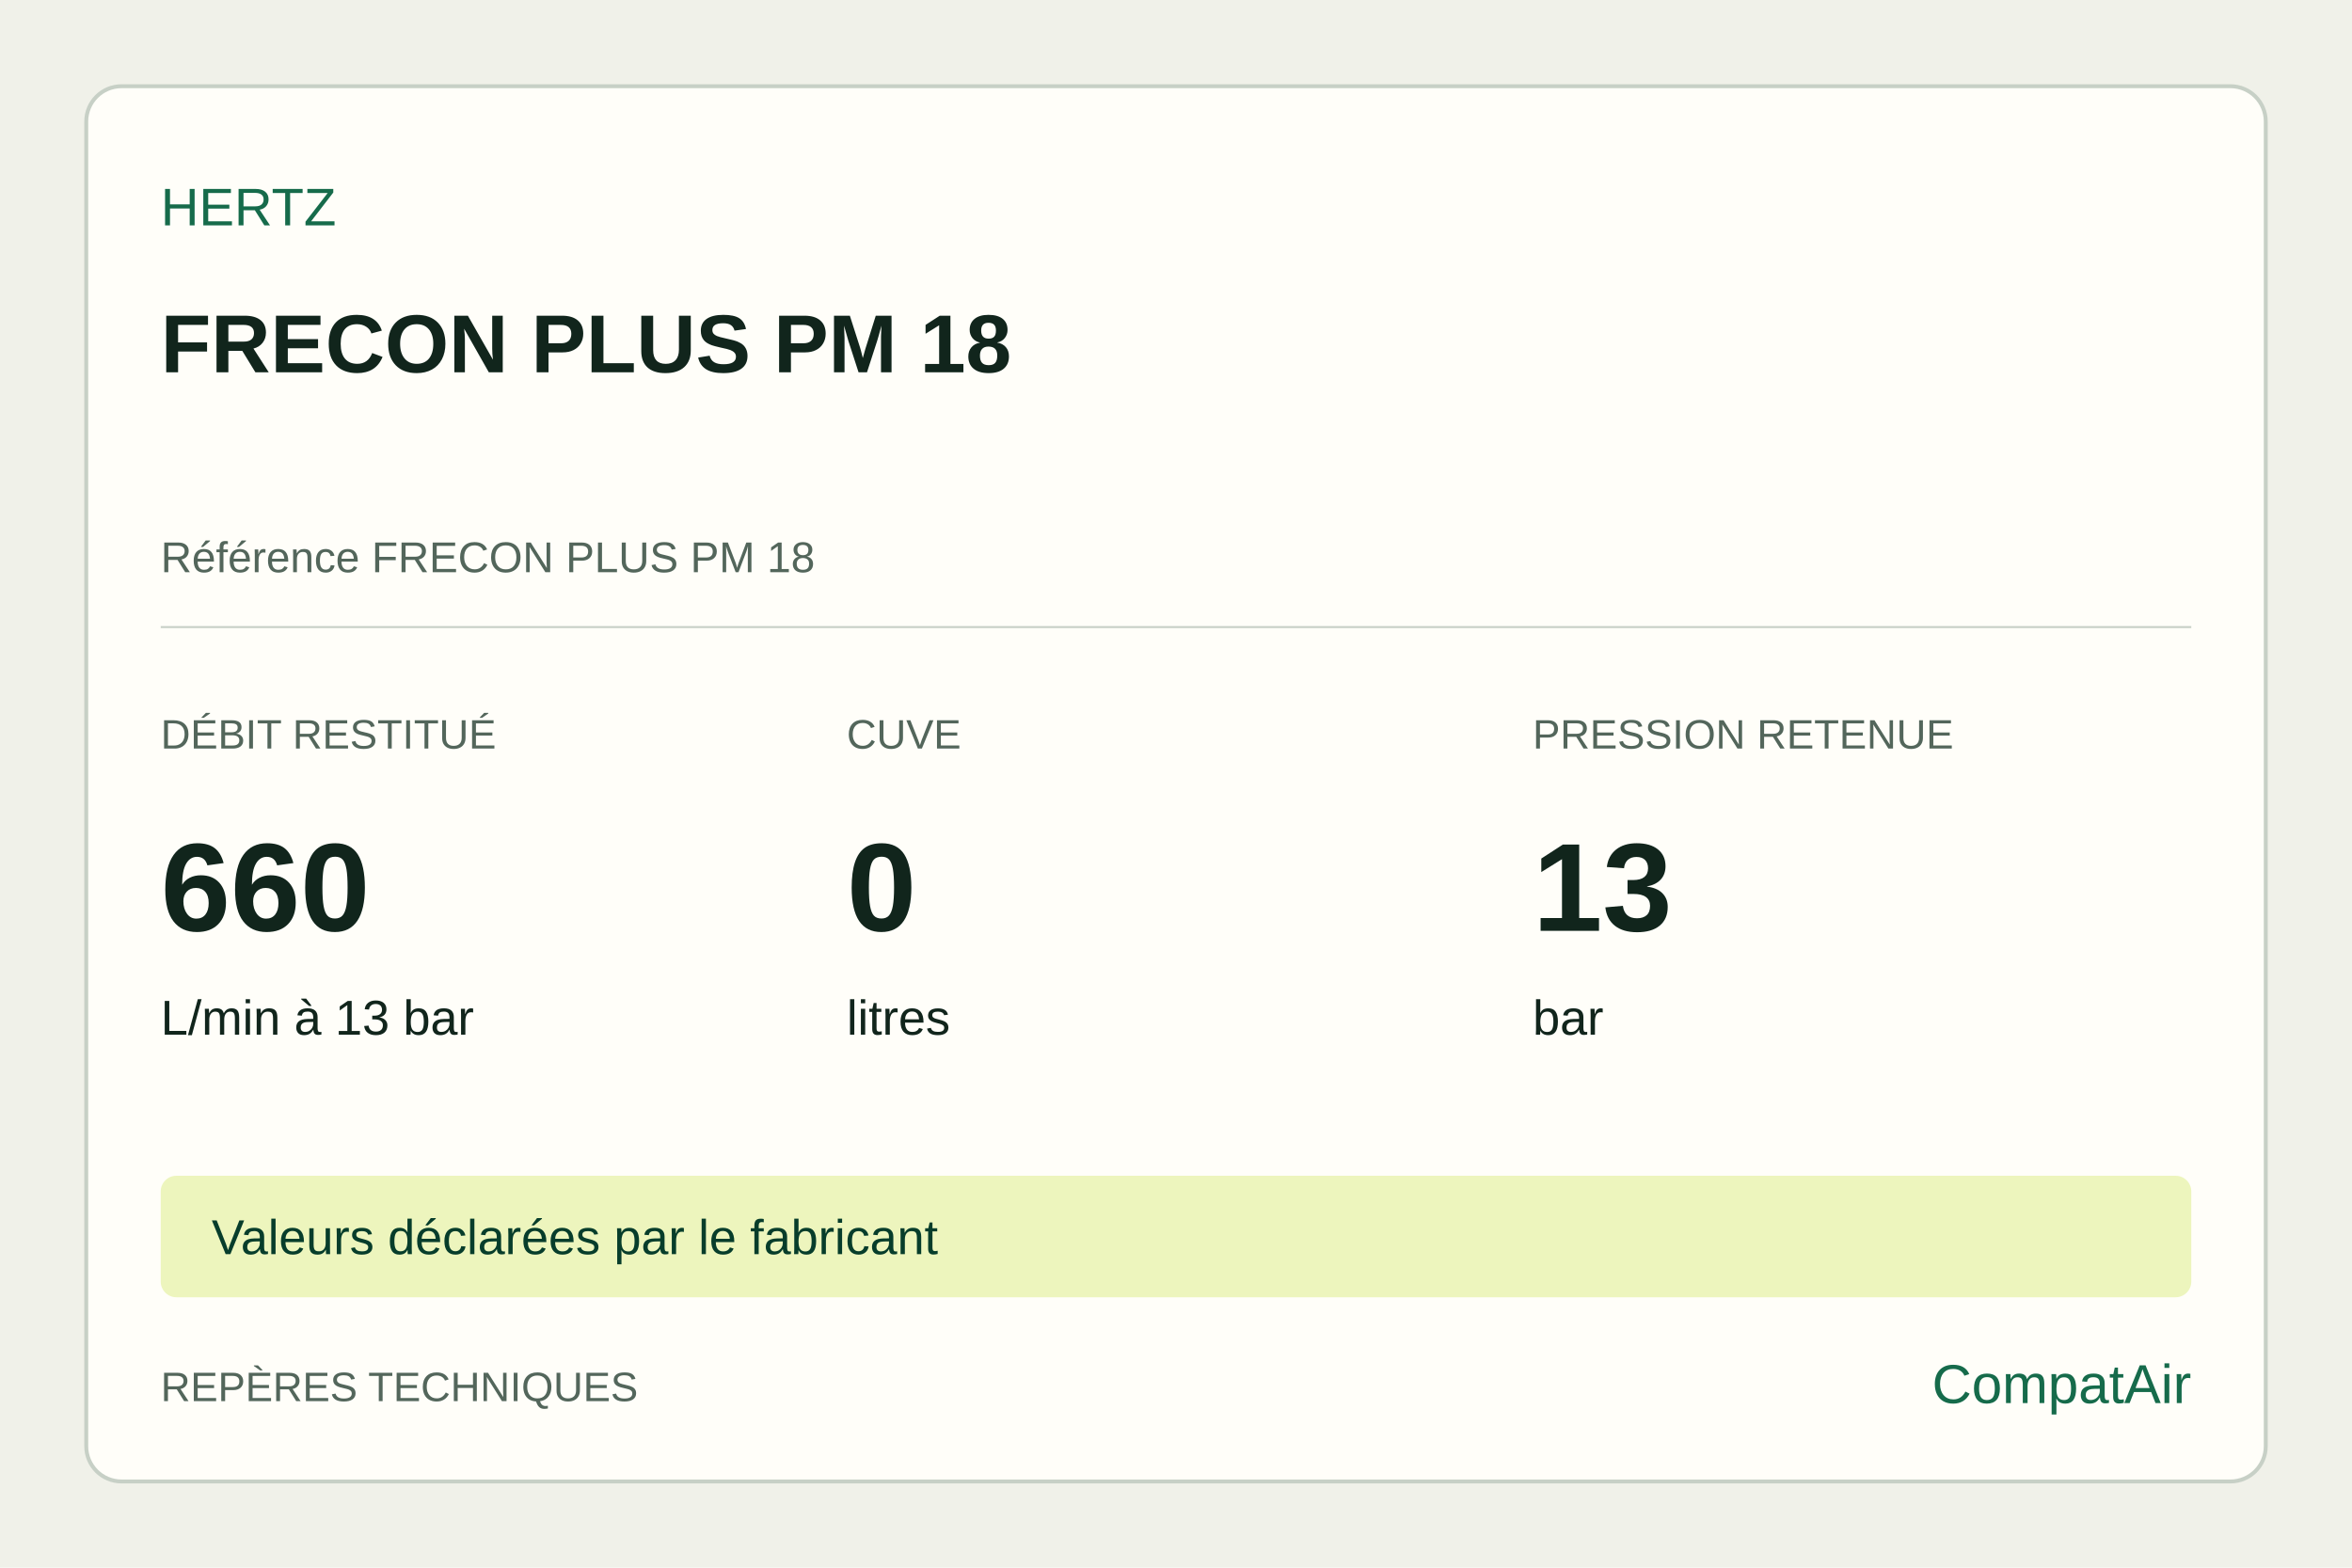
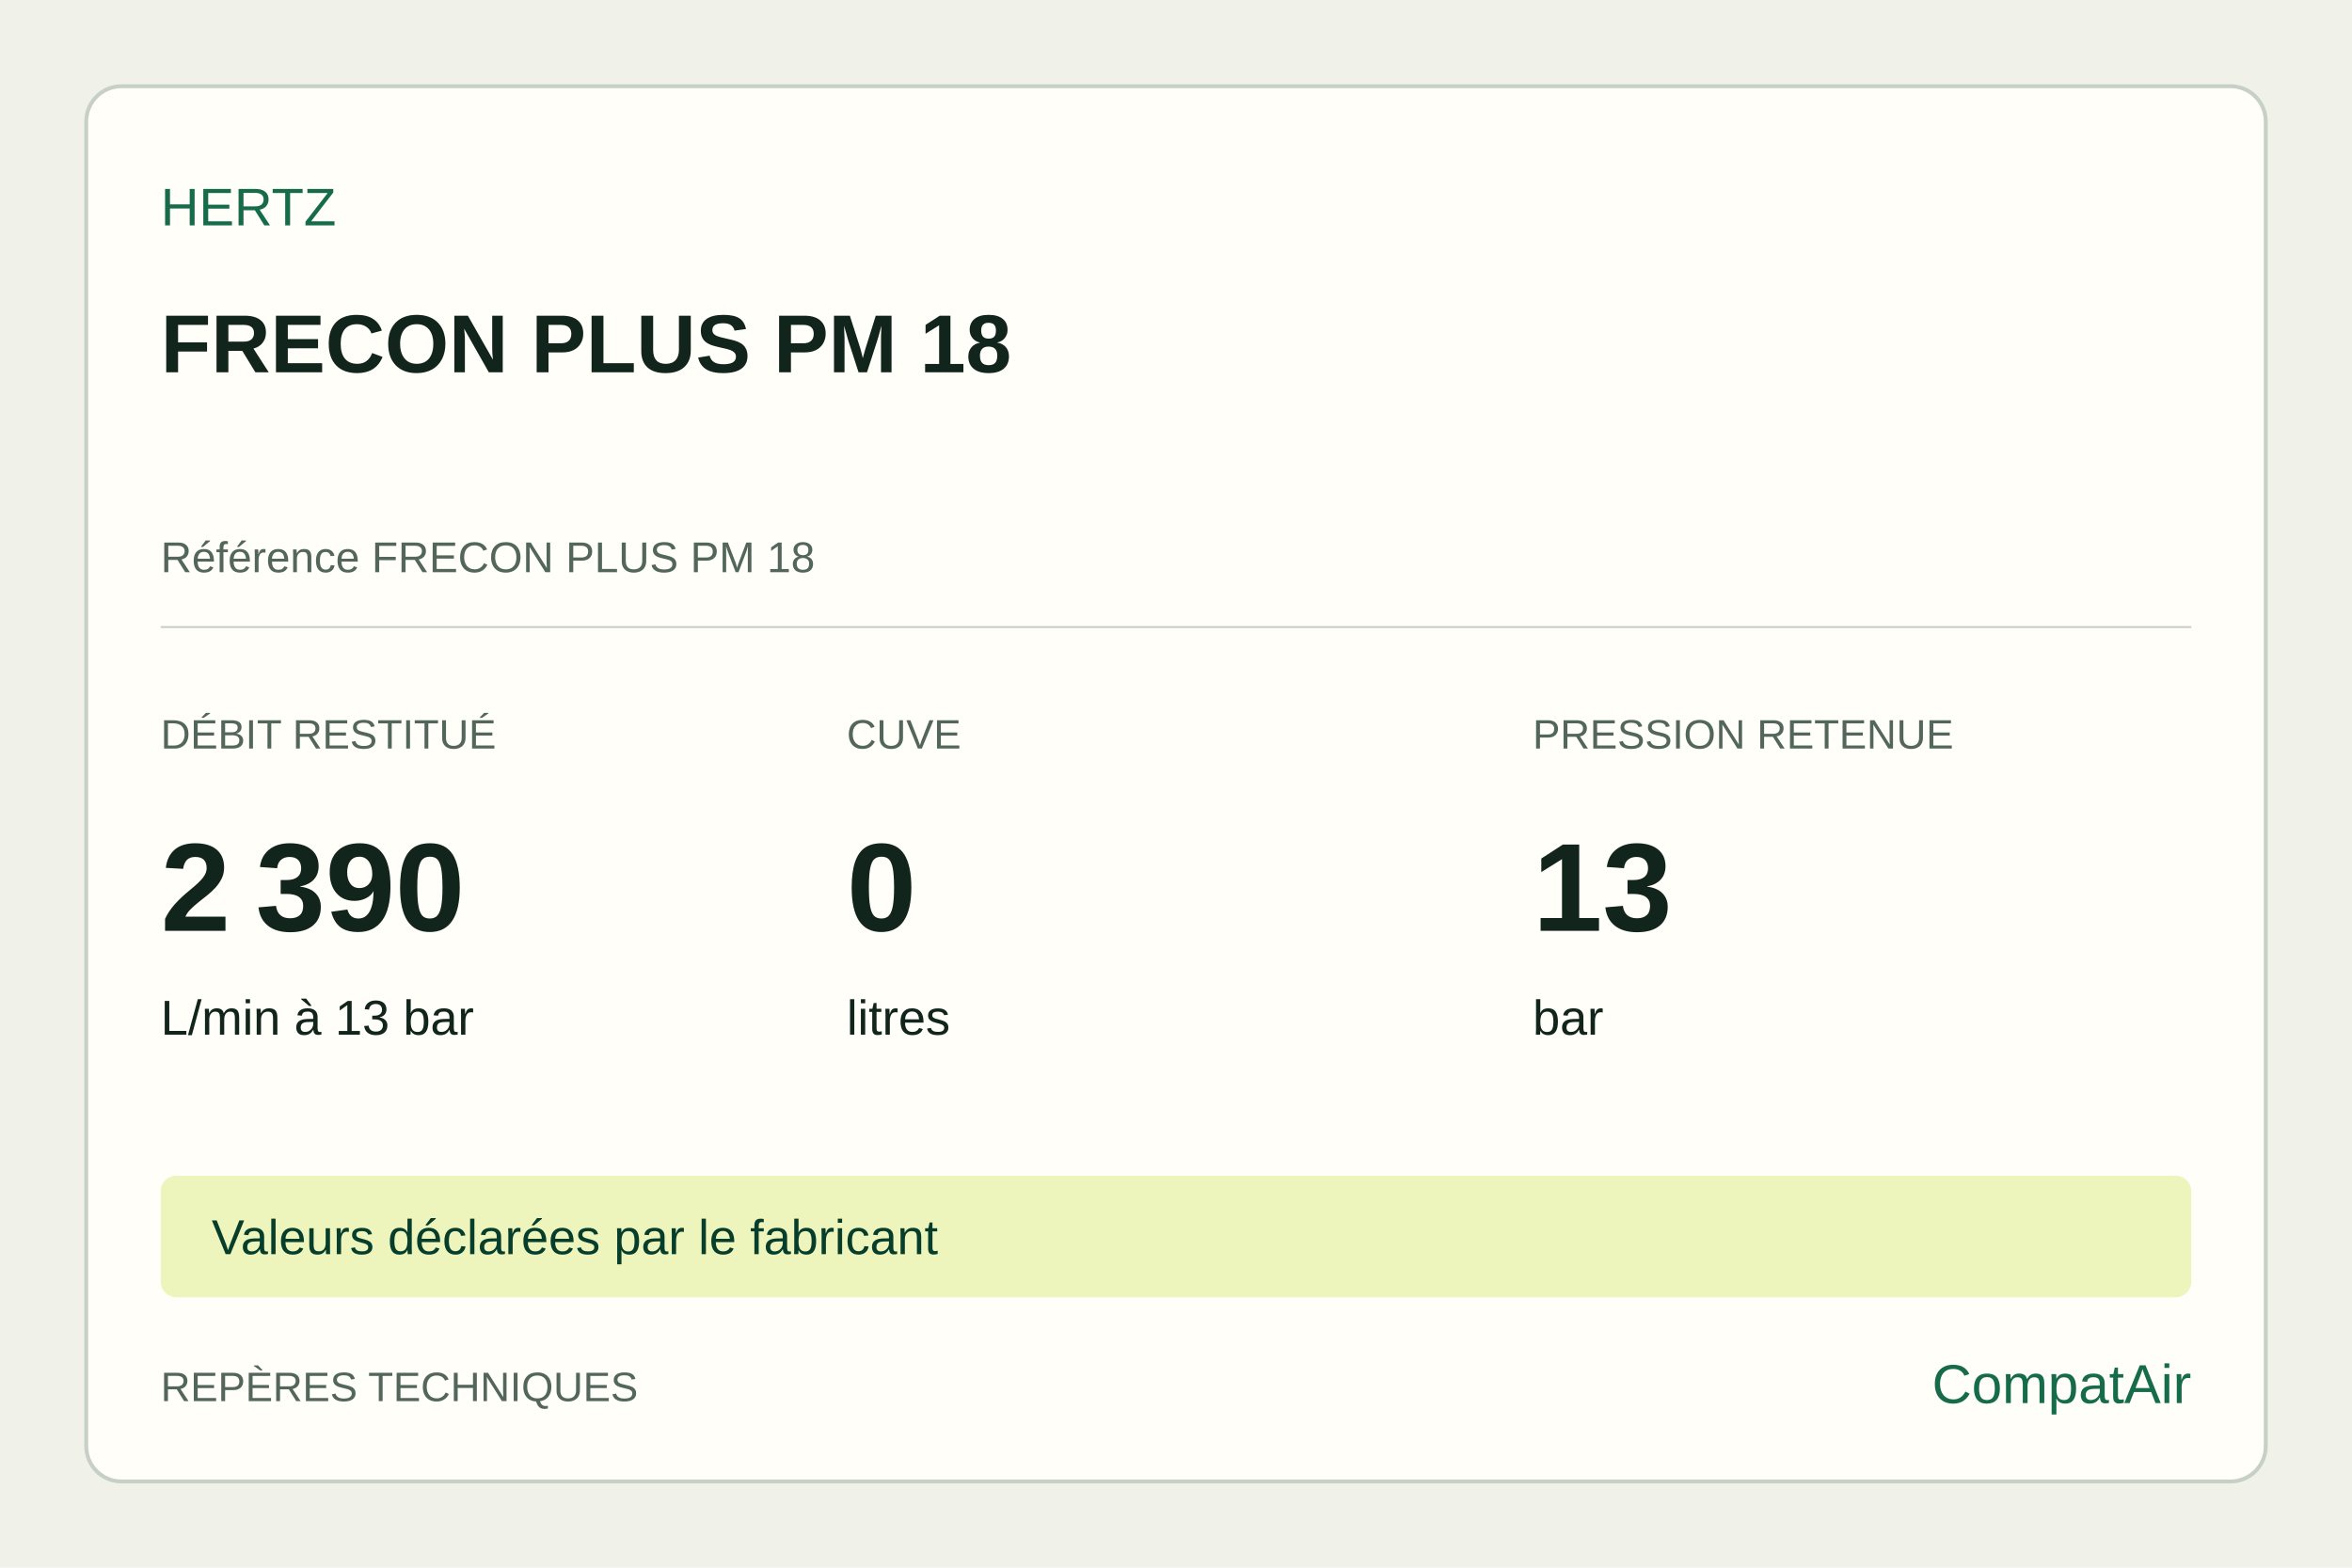
<svg xmlns="http://www.w3.org/2000/svg" width="1200" height="800" viewBox="0 0 1200 800">
  <rect width="1200" height="800" fill="#f0f1e9" />
  <rect x="44" y="44" width="1112" height="712" rx="18" fill="#fffef9" stroke="#c7d0c6" stroke-width="2" />
  <g font-family="Arial,sans-serif" fill="#11251c">
    <text x="82" y="115" font-size="27" fill="#166b4b">HERTZ</text>
    <text x="82" y="190" font-size="42" font-weight="700">FRECON PLUS PM 18</text>
    <text x="82" y="292" font-size="22" fill="#53665b">Référence FRECON PLUS PM 18</text>
    <line x1="82" y1="320" x2="1118" y2="320" stroke="#c7d0c6" />
    <text x="82" y="382" font-size="21" fill="#53665b">DÉBIT RESTITUÉ</text>
-     <text x="82" y="475" font-size="64" font-weight="700">660</text>
+     <text x="82" y="475" font-size="64" font-weight="700">2 390</text>
    <text x="82" y="528" font-size="25">L/min à 13 bar</text>
    <text x="432" y="382" font-size="21" fill="#53665b">CUVE</text>
    <text x="432" y="475" font-size="64" font-weight="700">0</text>
    <text x="432" y="528" font-size="25">litres</text>
    <text x="782" y="382" font-size="21" fill="#53665b">PRESSION RETENUE</text>
    <text x="782" y="475" font-size="64" font-weight="700">13</text>
    <text x="782" y="528" font-size="25">bar</text>
    <rect x="82" y="600" width="1036" height="62" rx="8" fill="#edf5bd" />
    <text x="108" y="640" font-size="25" fill="#073d2b">Valeurs déclarées par le fabricant</text>
    <text x="82" y="715" font-size="21" fill="#53665b">REPÈRES TECHNIQUES</text>
    <text x="1118" y="716" text-anchor="end" font-size="28" fill="#166b4b">CompatAir</text>
  </g>
</svg>
